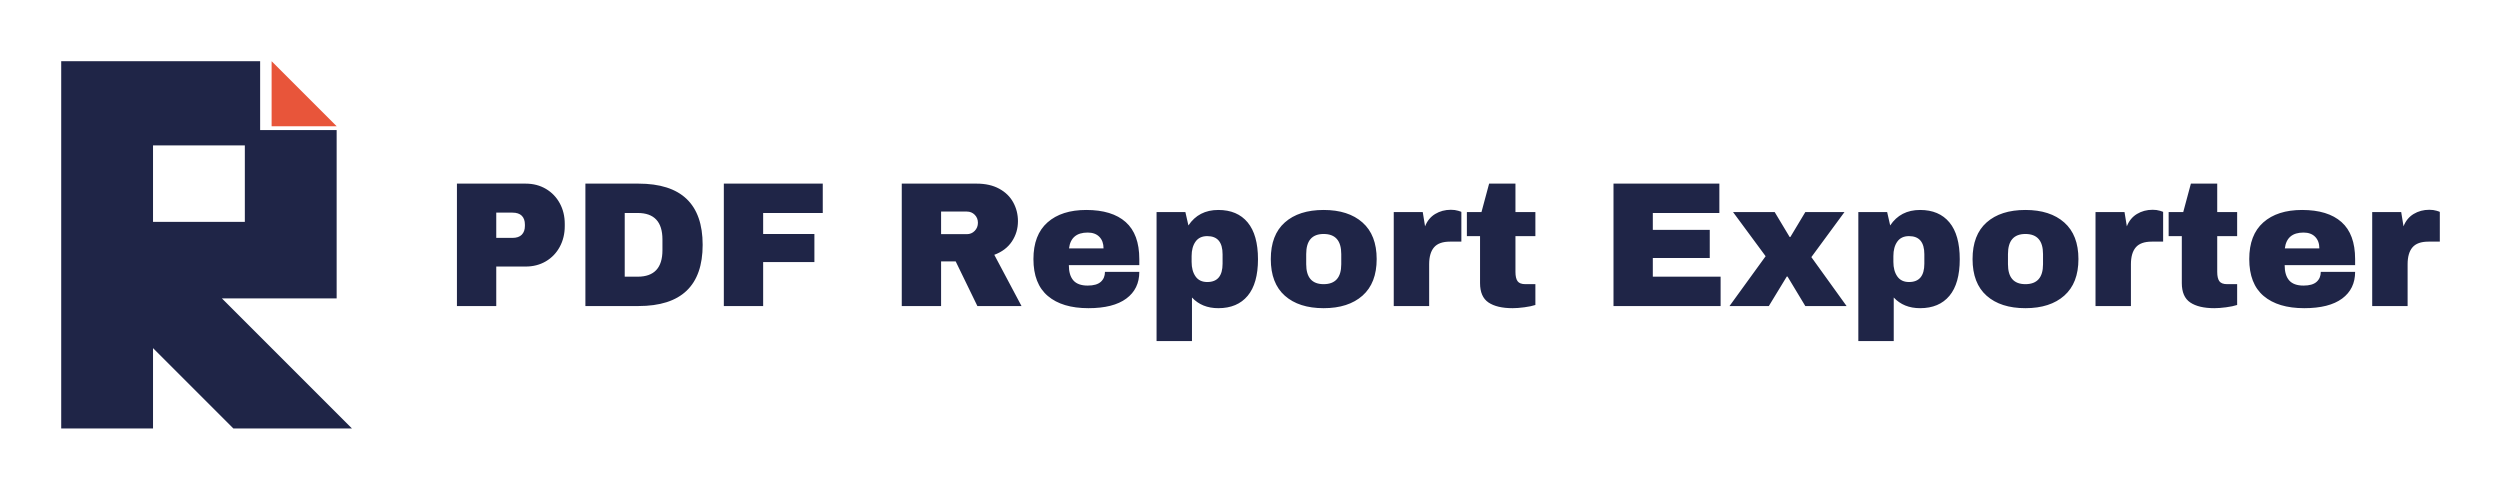
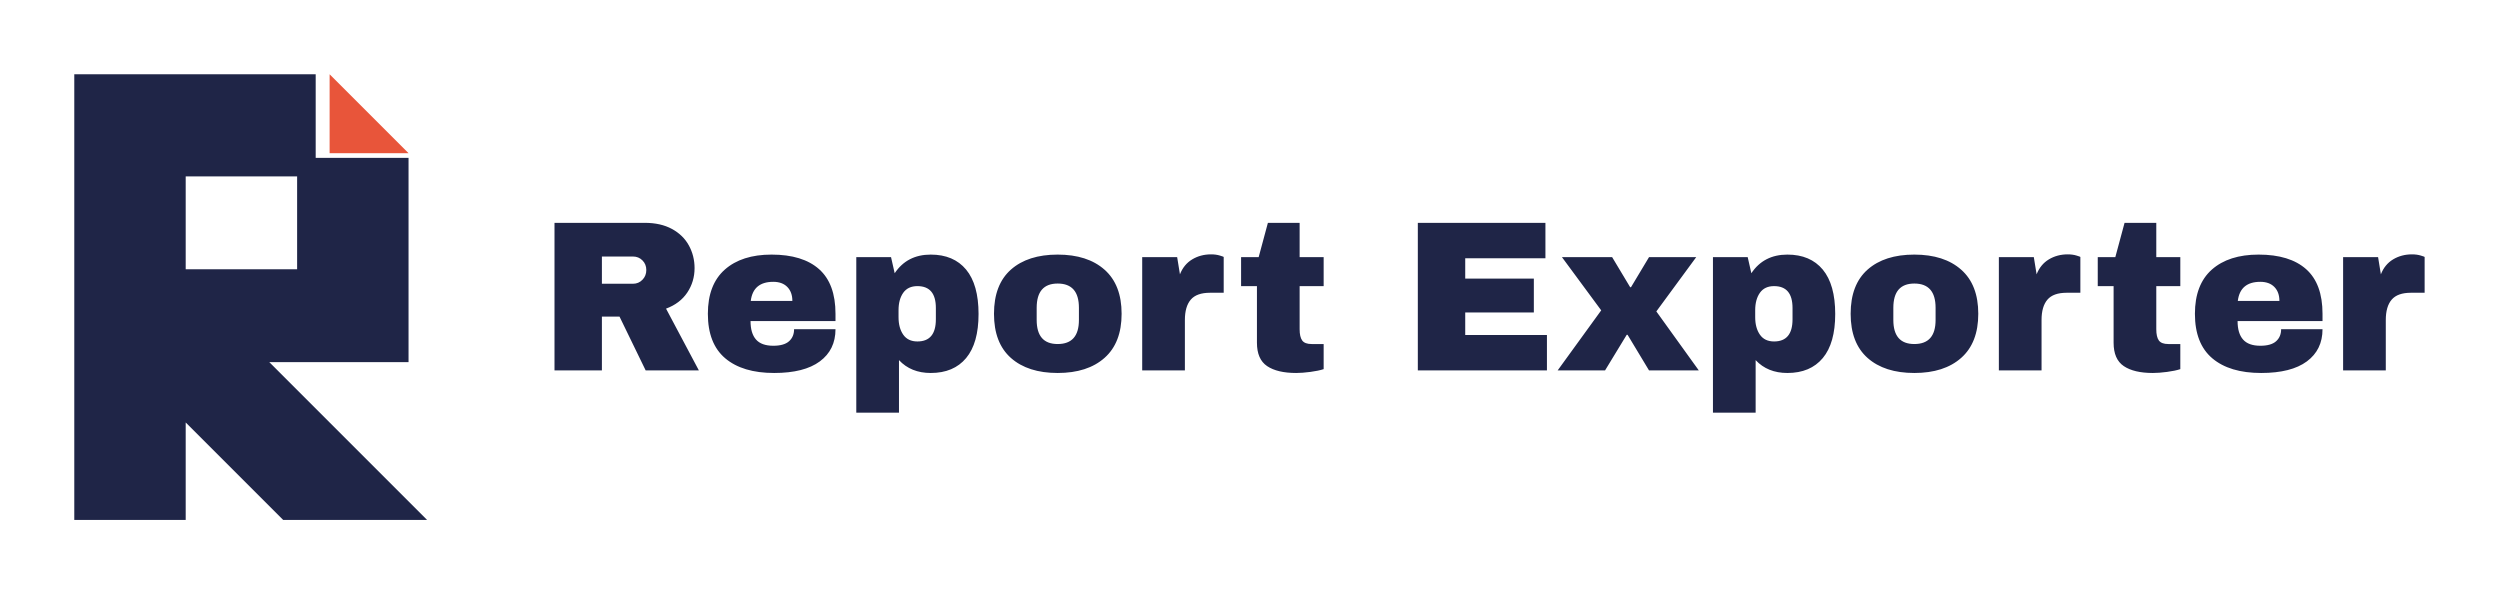
- <svg xmlns="http://www.w3.org/2000/svg" viewBox="0 0 1307 256">
-   <g transform="translate(-20 0) scale(1.0)">
+ <svg xmlns="http://www.w3.org/2000/svg" viewBox="0 0 1077 256">
+   <g transform="translate(-20 0)">
    <path fill="#1F2547" fill-rule="evenodd" d="M52 32H156V68H196V156H136L204 224H142L100 182V224H52Z M100 76H148V116H100Z" />
    <path fill="#E8553A" d="M162 32L196 66H162Z" />
  </g>
-   <path fill="#1F2547" d="M295.256 117.023V118.233Q295.256 124.186 292.651 129.023Q290.047 133.86 285.395 136.605Q280.744 139.349 274.791 139.349H259.442V160.0H238.884V96.0H274.791Q280.744 96.0 285.395 98.744Q290.047 101.488 292.651 106.279Q295.256 111.07 295.256 117.023ZM259.442 124.372H267.907Q271.163 124.372 272.791 122.698Q274.419 121.023 274.419 118.14V117.395Q274.419 114.419 272.791 112.791Q271.163 111.163 267.907 111.163H259.442ZM367.349 128.0Q367.349 160.0 333.767 160.0H306.047V96.0H333.767Q367.349 96.0 367.349 128.0ZM326.605 144.651H333.395Q346.326 144.651 346.326 130.791V125.209Q346.326 111.349 333.395 111.349H326.605ZM378.419 96.0H430.14V111.349H398.977V122.326H425.767V137.023H398.977V160.0H378.419ZM519.814 133.209 534.047 160.0H510.977L499.628 136.651H492.0V160.0H471.442V96.0H510.605Q517.488 96.0 522.372 98.651Q527.256 101.302 529.721 105.814Q532.186 110.326 532.186 115.628Q532.186 121.488 529.023 126.233Q525.86 130.977 519.814 133.209ZM505.488 110.605H492.0V122.419H505.488Q507.907 122.419 509.581 120.698Q511.256 118.977 511.256 116.465Q511.256 113.953 509.581 112.279Q507.907 110.605 505.488 110.605ZM595.628 135.442V138.605H558.791Q558.791 143.907 561.163 146.605Q563.535 149.302 568.651 149.302Q573.302 149.302 575.488 147.349Q577.674 145.395 577.674 142.14H595.628Q595.628 151.07 588.837 156.093Q582.047 161.116 569.023 161.116Q555.349 161.116 547.814 154.744Q540.279 148.372 540.279 135.442Q540.279 122.791 547.628 116.279Q554.977 109.767 567.907 109.767Q581.395 109.767 588.512 116.093Q595.628 122.419 595.628 135.442ZM558.884 129.86H576.93Q576.93 126.047 574.744 123.814Q572.558 121.581 568.651 121.581Q559.907 121.581 558.884 129.86ZM657.674 135.535Q657.674 148.186 652.279 154.651Q646.884 161.116 636.93 161.116Q628.372 161.116 623.163 155.535V178.326H604.651V110.884H619.721L621.302 117.86Q626.698 109.767 636.93 109.767Q646.884 109.767 652.279 116.279Q657.674 122.791 657.674 135.535ZM622.977 133.86V136.93Q622.977 141.581 625.023 144.512Q627.07 147.442 631.163 147.442Q639.163 147.442 639.163 137.86V132.93Q639.163 123.442 631.163 123.442Q627.07 123.442 625.023 126.326Q622.977 129.209 622.977 133.86ZM719.721 135.442Q719.721 148.0 712.326 154.558Q704.93 161.116 692.0 161.116Q679.07 161.116 671.721 154.605Q664.372 148.093 664.372 135.442Q664.372 122.791 671.721 116.279Q679.07 109.767 692.0 109.767Q704.93 109.767 712.326 116.326Q719.721 122.884 719.721 135.442ZM682.884 132.837V138.14Q682.884 148.558 692.0 148.558Q701.209 148.558 701.209 138.14V132.837Q701.209 122.326 692.0 122.326Q682.884 122.326 682.884 132.837ZM764.0 110.791V126.326H758.047Q752.279 126.326 749.721 129.302Q747.163 132.279 747.163 138.14V160.0H728.651V110.884H743.814L745.023 118.326Q746.698 114.047 750.326 111.86Q753.953 109.674 758.512 109.674Q760.651 109.674 762.326 110.186Q764.0 110.698 764.0 110.791ZM802.698 110.884V123.442H792.279V142.14Q792.279 145.488 793.395 147.023Q794.512 148.558 797.488 148.558H802.698V159.442Q800.465 160.186 796.93 160.651Q793.395 161.116 790.791 161.116Q782.605 161.116 778.186 158.14Q773.767 155.163 773.767 148.0V123.442H766.884V110.884H774.512L778.512 96.0H792.279V110.884ZM843.535 96.0H898.884V111.349H864.093V120.186H893.86V134.884H864.093V144.651H899.535V160.0H843.535ZM965.395 160.0H943.814L934.512 144.558H934.14L924.744 160.0H904.186L923.07 133.953L906.047 110.884H927.814L935.628 123.907H936.0L943.814 110.884H964.279L946.977 134.419ZM1024.558 135.535Q1024.558 148.186 1019.163 154.651Q1013.767 161.116 1003.814 161.116Q995.256 161.116 990.047 155.535V178.326H971.535V110.884H986.605L988.186 117.86Q993.581 109.767 1003.814 109.767Q1013.767 109.767 1019.163 116.279Q1024.558 122.791 1024.558 135.535ZM989.86 133.86V136.93Q989.86 141.581 991.907 144.512Q993.953 147.442 998.047 147.442Q1006.047 147.442 1006.047 137.86V132.93Q1006.047 123.442 998.047 123.442Q993.953 123.442 991.907 126.326Q989.86 129.209 989.86 133.86ZM1086.605 135.442Q1086.605 148.0 1079.209 154.558Q1071.814 161.116 1058.884 161.116Q1045.953 161.116 1038.605 154.605Q1031.256 148.093 1031.256 135.442Q1031.256 122.791 1038.605 116.279Q1045.953 109.767 1058.884 109.767Q1071.814 109.767 1079.209 116.326Q1086.605 122.884 1086.605 135.442ZM1049.767 132.837V138.14Q1049.767 148.558 1058.884 148.558Q1068.093 148.558 1068.093 138.14V132.837Q1068.093 122.326 1058.884 122.326Q1049.767 122.326 1049.767 132.837ZM1130.884 110.791V126.326H1124.93Q1119.163 126.326 1116.605 129.302Q1114.047 132.279 1114.047 138.14V160.0H1095.535V110.884H1110.698L1111.907 118.326Q1113.581 114.047 1117.209 111.86Q1120.837 109.674 1125.395 109.674Q1127.535 109.674 1129.209 110.186Q1130.884 110.698 1130.884 110.791ZM1169.581 110.884V123.442H1159.163V142.14Q1159.163 145.488 1160.279 147.023Q1161.395 148.558 1164.372 148.558H1169.581V159.442Q1167.349 160.186 1163.814 160.651Q1160.279 161.116 1157.674 161.116Q1149.488 161.116 1145.07 158.14Q1140.651 155.163 1140.651 148.0V123.442H1133.767V110.884H1141.395L1145.395 96.0H1159.163V110.884ZM1231.256 135.442V138.605H1194.419Q1194.419 143.907 1196.791 146.605Q1199.163 149.302 1204.279 149.302Q1208.93 149.302 1211.116 147.349Q1213.302 145.395 1213.302 142.14H1231.256Q1231.256 151.07 1224.465 156.093Q1217.674 161.116 1204.651 161.116Q1190.977 161.116 1183.442 154.744Q1175.907 148.372 1175.907 135.442Q1175.907 122.791 1183.256 116.279Q1190.605 109.767 1203.535 109.767Q1217.023 109.767 1224.14 116.093Q1231.256 122.419 1231.256 135.442ZM1194.512 129.86H1212.558Q1212.558 126.047 1210.372 123.814Q1208.186 121.581 1204.279 121.581Q1195.535 121.581 1194.512 129.86ZM1275.535 110.791V126.326H1269.581Q1263.814 126.326 1261.256 129.302Q1258.698 132.279 1258.698 138.14V160.0H1240.186V110.884H1255.349L1256.558 118.326Q1258.233 114.047 1261.86 111.86Q1265.488 109.674 1270.047 109.674Q1272.186 109.674 1273.86 110.186Q1275.535 110.698 1275.535 110.791Z" />
+   <path fill="#1F2547" d="M299.22 115.5Q299.22 121.32 296.08 126.03Q292.93 130.74 286.93 132.96L301.07 159.57L278.15 159.57L266.88 136.38L259.3 136.38L259.3 159.57L238.88 159.57L238.88 96L277.78 96Q284.62 96 289.47 98.63Q294.32 101.27 296.77 105.75Q299.22 110.23 299.22 115.5ZM278.43 116.33Q278.43 113.83 276.76 112.17Q275.1 110.51 272.7 110.51L259.3 110.51L259.3 122.24L272.7 122.24Q275.1 122.24 276.76 120.53Q278.43 118.82 278.43 116.33ZM332.39 109.68Q345.79 109.68 352.86 115.96Q359.93 122.24 359.93 135.18L359.93 138.32L323.33 138.32Q323.33 143.59 325.69 146.27Q328.05 148.95 333.13 148.95Q337.75 148.95 339.92 147.01Q342.09 145.07 342.09 141.83L359.93 141.83Q359.93 150.7 353.18 155.69Q346.44 160.68 333.5 160.68Q319.92 160.68 312.43 154.35Q304.95 148.02 304.95 135.18Q304.95 122.61 312.25 116.14Q319.55 109.68 332.39 109.68ZM333.13 121.41Q324.44 121.41 323.43 129.63L341.35 129.63Q341.35 125.85 339.18 123.63Q337.01 121.41 333.13 121.41ZM400.95 109.68Q410.84 109.68 416.2 116.14Q421.56 122.61 421.56 135.27Q421.56 147.84 416.2 154.26Q410.84 160.68 400.95 160.68Q392.45 160.68 387.28 155.14L387.28 177.78L368.89 177.78L368.89 110.78L383.86 110.78L385.43 117.71Q390.79 109.68 400.95 109.68ZM395.22 123.26Q391.16 123.26 389.12 126.12Q387.09 128.99 387.09 133.61L387.09 136.66Q387.09 141.28 389.12 144.19Q391.16 147.1 395.22 147.1Q403.17 147.1 403.17 137.58L403.17 132.68Q403.17 123.26 395.22 123.26ZM455.65 109.68Q468.5 109.68 475.84 116.19Q483.19 122.7 483.19 135.18Q483.19 147.65 475.84 154.17Q468.5 160.68 455.65 160.68Q442.81 160.68 435.51 154.21Q428.21 147.74 428.21 135.18Q428.21 122.61 435.51 116.14Q442.81 109.68 455.65 109.68ZM455.65 122.15Q446.6 122.15 446.6 132.59L446.6 137.86Q446.6 148.21 455.65 148.21Q464.8 148.21 464.8 137.86L464.8 132.59Q464.8 122.15 455.65 122.15ZM521.72 109.58Q523.85 109.58 525.51 110.09Q527.17 110.6 527.17 110.69L527.17 126.12L521.26 126.12Q515.53 126.12 512.99 129.08Q510.45 132.04 510.45 137.86L510.45 159.57L492.06 159.57L492.06 110.78L507.12 110.78L508.32 118.18Q509.99 113.93 513.59 111.75Q517.19 109.58 521.72 109.58ZM570.23 110.78L570.23 123.26L559.88 123.26L559.88 141.83Q559.88 145.16 560.99 146.68Q562.1 148.21 565.06 148.21L570.23 148.21L570.23 159.02Q568.01 159.76 564.5 160.22Q560.99 160.68 558.4 160.68Q550.27 160.68 545.88 157.72Q541.49 154.77 541.49 147.65L541.49 123.26L534.66 123.26L534.66 110.78L542.23 110.78L546.21 96L559.88 96L559.88 110.78ZM610.8 96L665.77 96L665.77 111.25L631.22 111.25L631.22 120.02L660.78 120.02L660.78 134.62L631.22 134.62L631.22 144.33L666.42 144.33L666.42 159.57L610.8 159.57ZM731.84 159.57L710.4 159.57L701.16 144.23L700.79 144.23L691.46 159.57L671.04 159.57L689.8 133.7L672.89 110.78L694.51 110.78L702.27 123.72L702.64 123.72L710.4 110.78L730.73 110.78L713.55 134.16ZM770 109.68Q779.89 109.68 785.25 116.14Q790.61 122.61 790.61 135.27Q790.61 147.84 785.25 154.26Q779.89 160.68 770 160.68Q761.5 160.68 756.33 155.14L756.33 177.78L737.94 177.78L737.94 110.78L752.91 110.78L754.48 117.71Q759.84 109.68 770 109.68ZM764.27 123.26Q760.21 123.26 758.18 126.12Q756.14 128.99 756.14 133.61L756.14 136.66Q756.14 141.28 758.18 144.19Q760.21 147.1 764.27 147.1Q772.22 147.1 772.22 137.58L772.22 132.68Q772.22 123.26 764.27 123.26ZM824.7 109.68Q837.55 109.68 844.89 116.19Q852.24 122.7 852.24 135.18Q852.24 147.65 844.89 154.17Q837.55 160.68 824.7 160.68Q811.86 160.68 804.56 154.21Q797.26 147.74 797.26 135.18Q797.26 122.61 804.56 116.14Q811.86 109.68 824.7 109.68ZM824.7 122.15Q815.65 122.15 815.65 132.59L815.65 137.86Q815.65 148.21 824.7 148.21Q833.85 148.21 833.85 137.86L833.85 132.59Q833.85 122.15 824.7 122.15ZM890.77 109.58Q892.9 109.58 894.56 110.09Q896.22 110.6 896.22 110.69L896.22 126.12L890.31 126.12Q884.58 126.12 882.04 129.08Q879.5 132.04 879.5 137.86L879.5 159.57L861.11 159.57L861.11 110.78L876.17 110.78L877.37 118.18Q879.04 113.93 882.64 111.75Q886.24 109.58 890.77 109.58ZM939.28 110.78L939.28 123.26L928.93 123.26L928.93 141.83Q928.93 145.16 930.04 146.68Q931.15 148.21 934.11 148.21L939.28 148.21L939.28 159.02Q937.06 159.76 933.55 160.22Q930.04 160.68 927.45 160.68Q919.32 160.68 914.93 157.72Q910.54 154.77 910.54 147.65L910.54 123.26L903.71 123.26L903.71 110.78L911.28 110.78L915.26 96L928.93 96L928.93 110.78ZM973.01 109.68Q986.41 109.68 993.48 115.96Q1000.54 122.24 1000.54 135.18L1000.54 138.32L963.95 138.32Q963.95 143.59 966.31 146.27Q968.67 148.95 973.75 148.95Q978.37 148.95 980.54 147.01Q982.71 145.07 982.71 141.83L1000.54 141.83Q1000.54 150.7 993.8 155.69Q987.05 160.68 974.12 160.68Q960.53 160.68 953.05 154.35Q945.57 148.02 945.57 135.18Q945.57 122.61 952.86 116.14Q960.16 109.68 973.01 109.68ZM973.75 121.41Q965.06 121.41 964.05 129.63L981.97 129.63Q981.97 125.85 979.8 123.63Q977.63 121.41 973.75 121.41ZM1039.08 109.58Q1041.2 109.58 1042.86 110.09Q1044.53 110.6 1044.53 110.69L1044.53 126.12L1038.61 126.12Q1032.88 126.12 1030.34 129.08Q1027.8 132.04 1027.8 137.86L1027.8 159.57L1009.41 159.57L1009.41 110.78L1024.48 110.78L1025.68 118.18Q1027.34 113.93 1030.94 111.75Q1034.55 109.58 1039.08 109.58Z" />
</svg>
